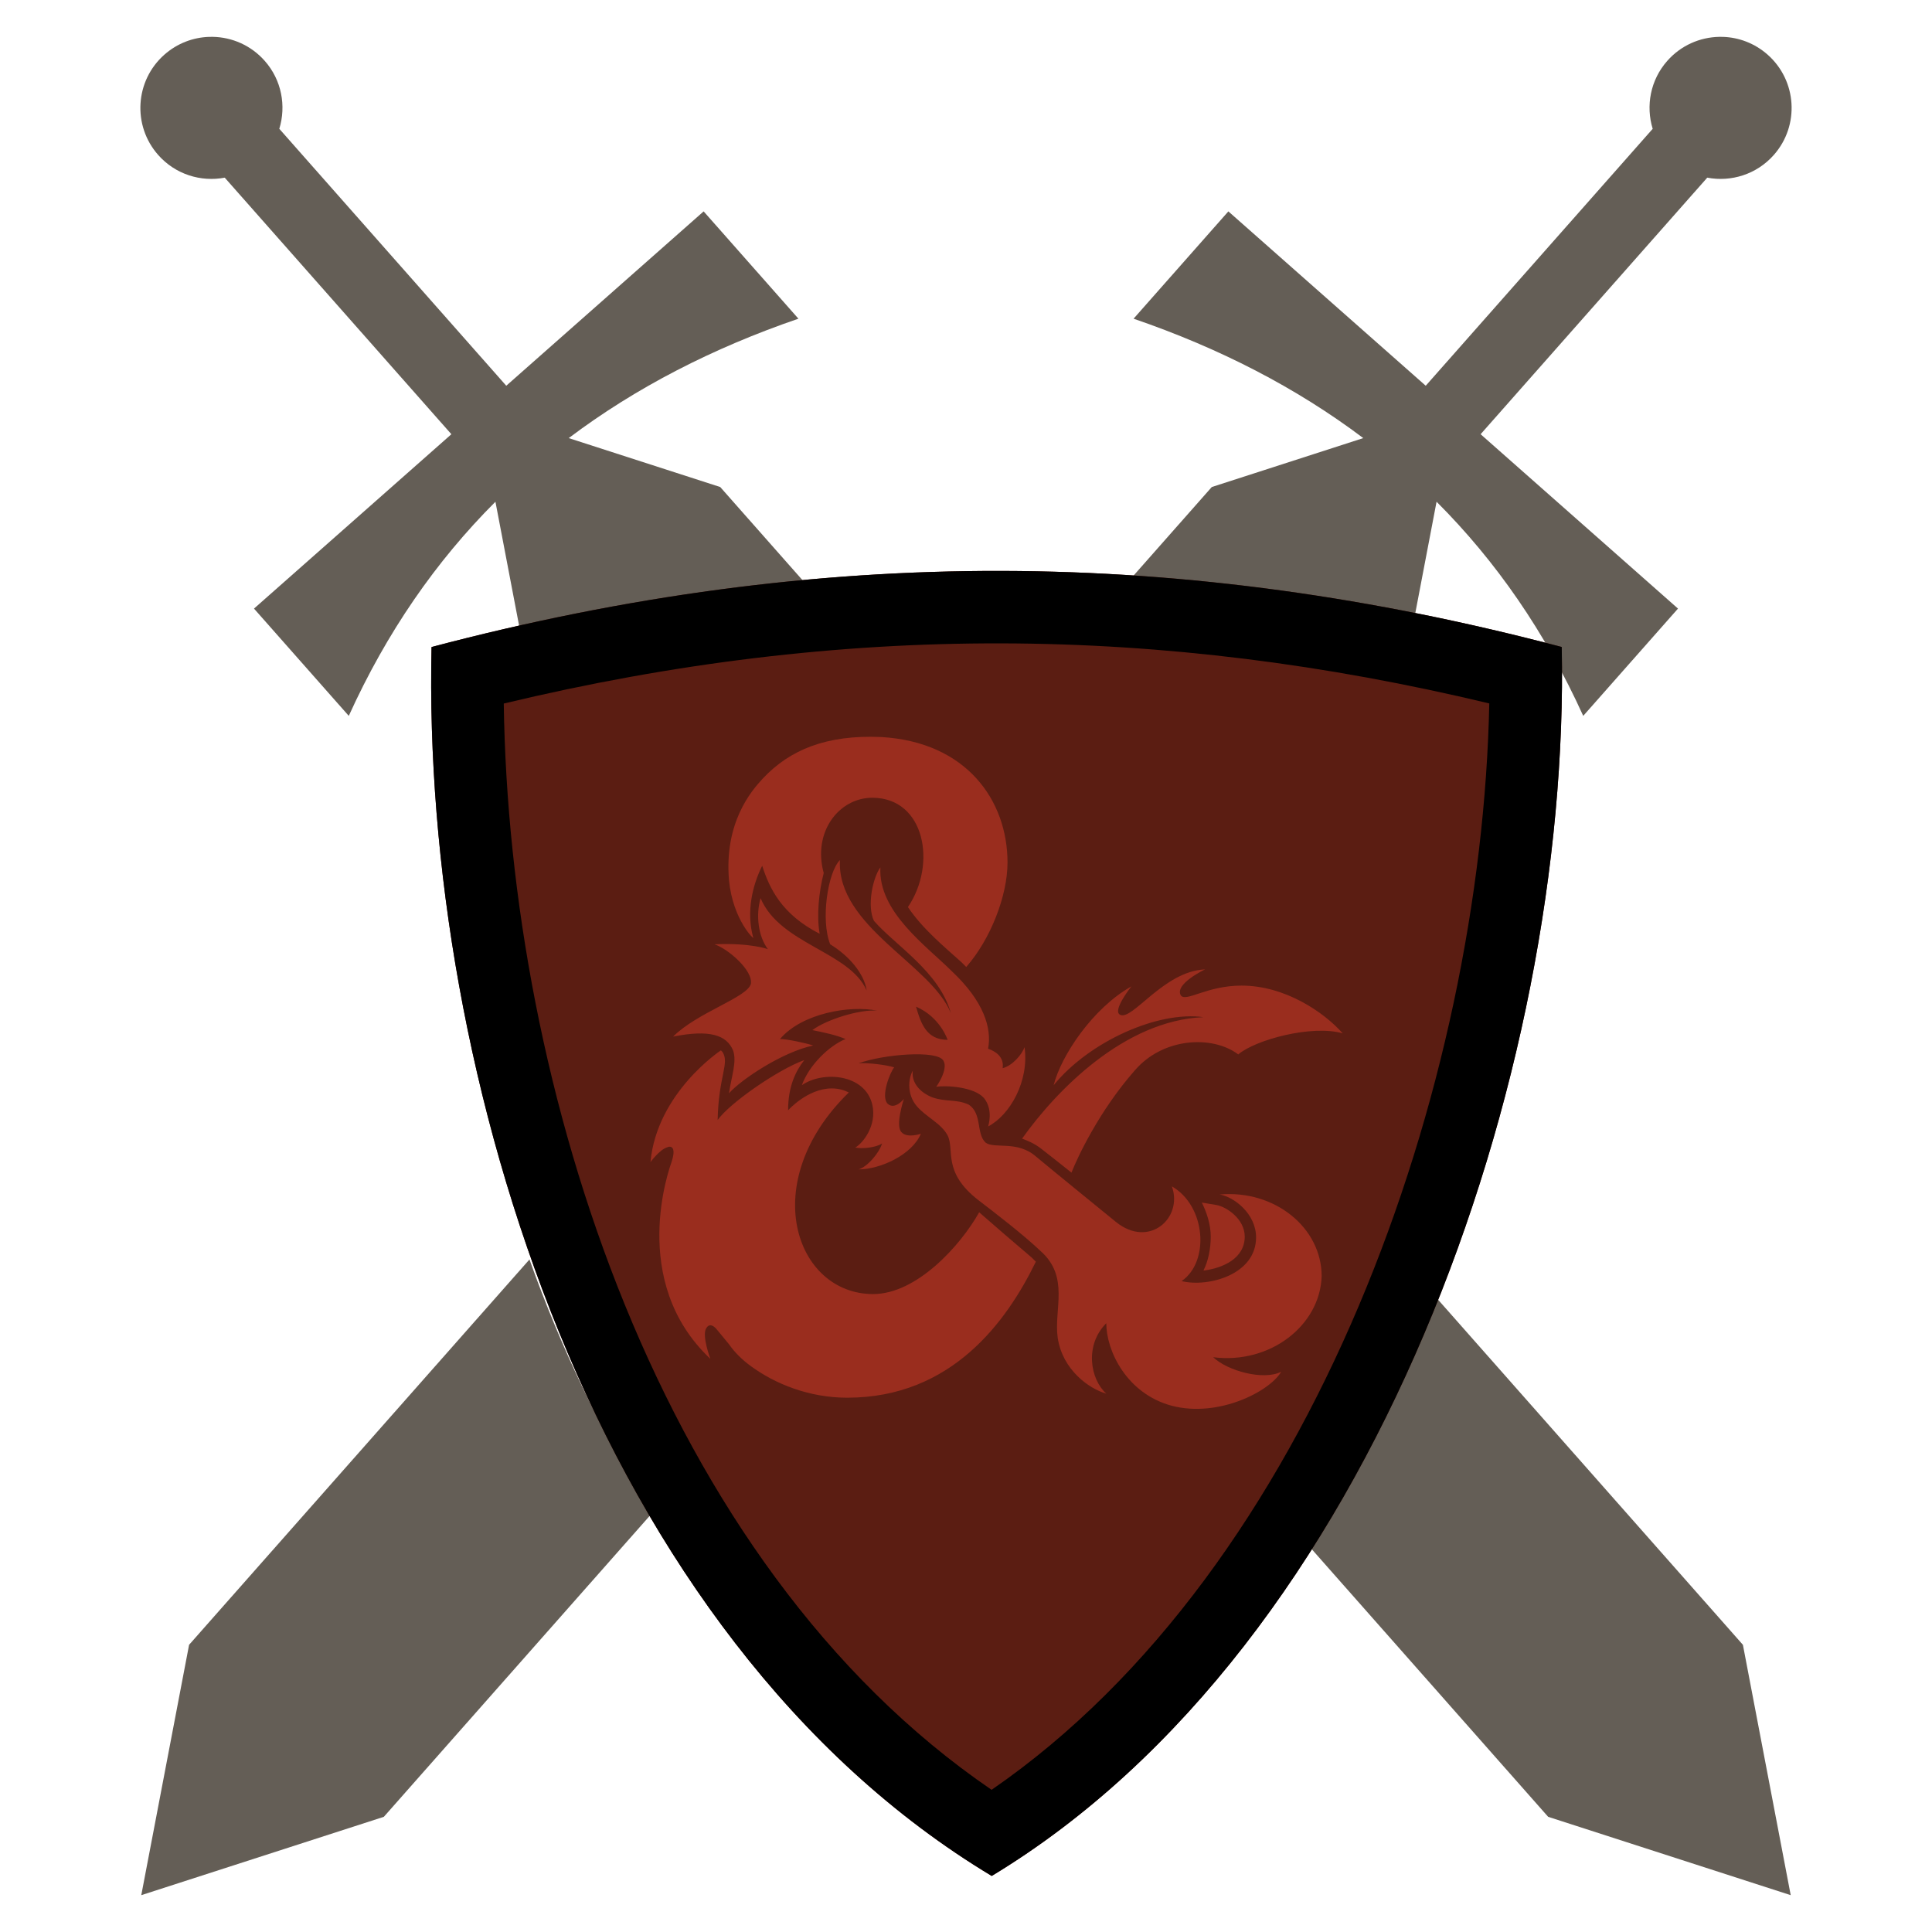
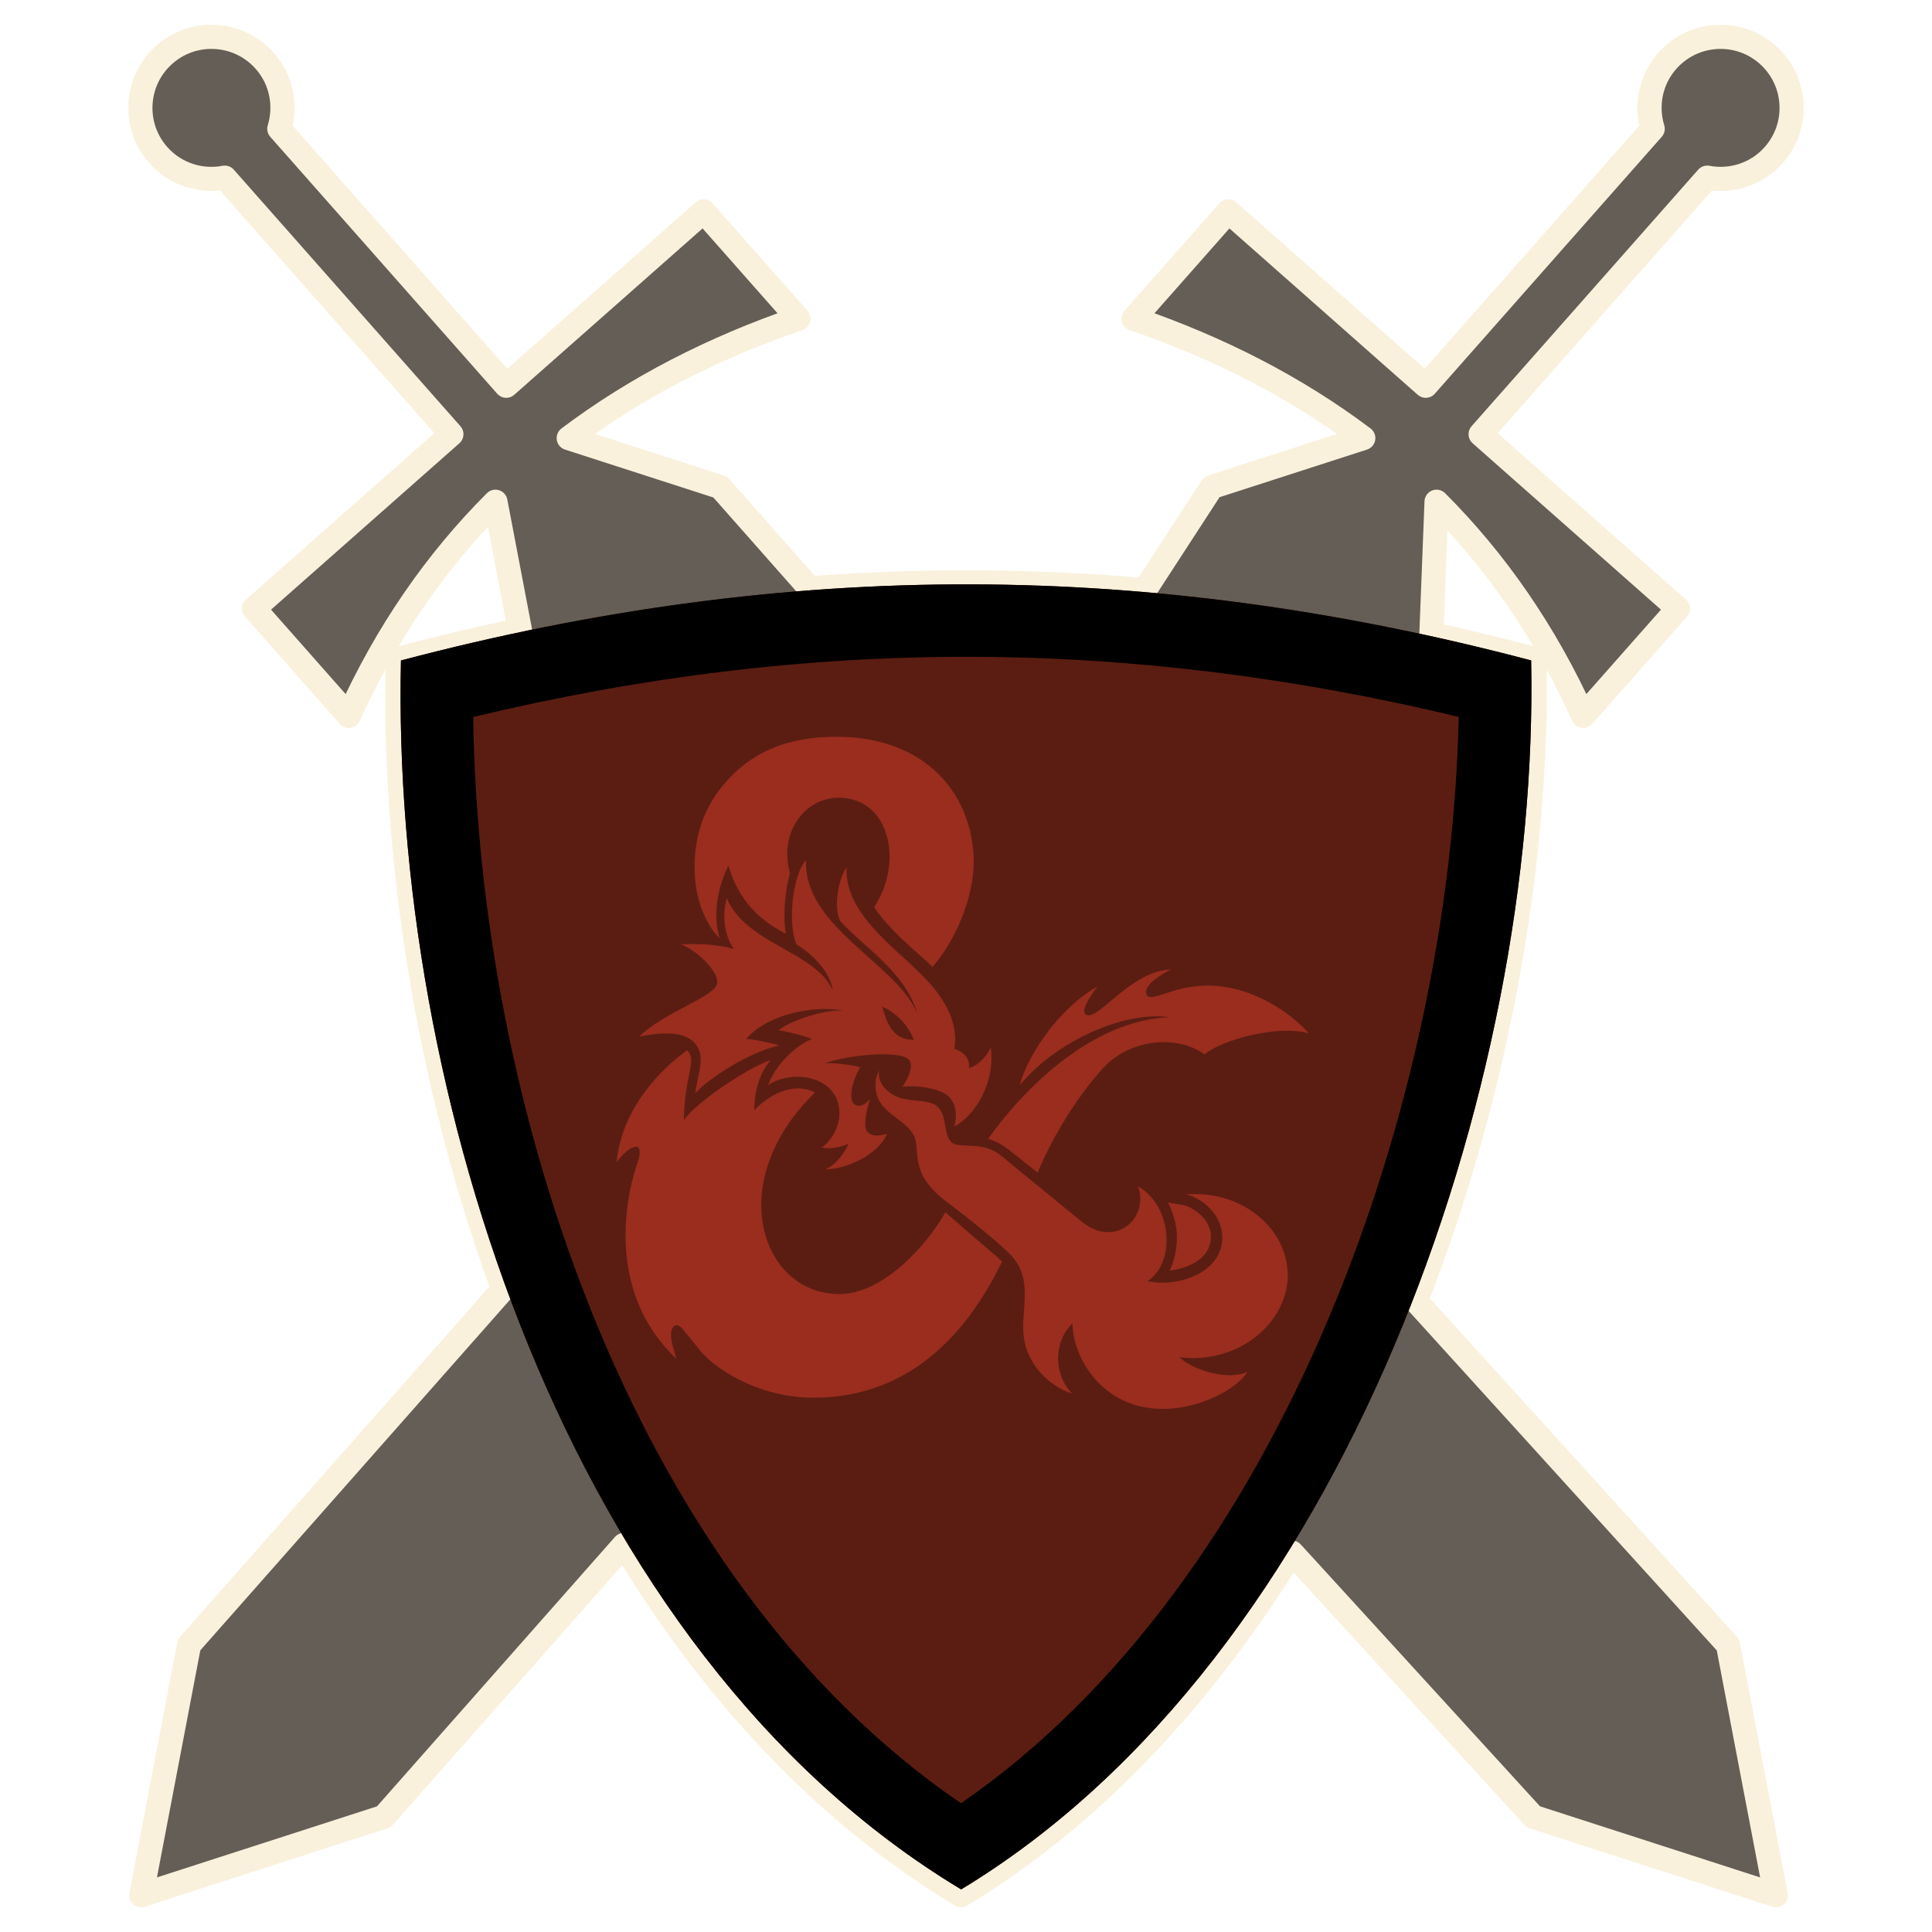
<svg xmlns="http://www.w3.org/2000/svg" width="100%" height="100%" viewBox="0 0 1200 1200" version="1.1" xml:space="preserve" style="fill-rule:evenodd;clip-rule:evenodd;stroke-linejoin:round;stroke-miterlimit:2;">
  <g>
    <g>
      <g transform="matrix(2.43385,0,0,2.43385,-29.7295,-20.9259)">
-         <path d="M66.54,18.002C66.213,17.995 65.885,17.997 65.56,18.008C61.496,18.144 57.455,19.642 54.17,22.543C46.662,29.175 45.952,40.637 52.584,48.145C56.978,53.119 63.49,55.09 69.57,53.937L127.408,119.412L77.035,163.91L101.223,191.29C110.913,169.922 123.478,151.806 138.65,136.64L145.56,172.828C170.652,166.538 195.394,162.265 219.926,159.955L196.014,132.885L157.354,120.402C174.471,107.502 194.088,97.432 215.974,89.928L191.784,62.543L141.414,107.039L83.494,41.469C85.284,35.634 84.111,29.039 79.774,24.129C76.276,20.169 71.434,18.099 66.539,18.001L66.54,18.002Z" style="fill:rgb(100,94,86);fill-rule:nonzero;" />
-         <path d="M450.937,18.002C446.042,18.102 441.202,20.17 437.705,24.129C433.367,29.039 432.191,35.635 433.982,41.472L376.062,107.04L325.692,62.543L301.504,89.928C323.388,97.432 343.004,107.501 360.124,120.4L321.464,132.885L298.209,159.209C322.919,161.072 347.576,164.915 372.327,170.669L378.825,136.639C393.998,151.805 406.565,169.921 416.255,191.289L440.44,163.909L390.068,119.411L447.906,53.936C453.986,55.089 460.499,53.118 464.893,48.144C471.523,40.636 470.813,29.174 463.307,22.542C460.022,19.642 455.981,18.142 451.917,18.007C451.591,17.997 451.264,17.994 450.937,18.001L450.937,18.002Z" style="fill:rgb(100,94,86);fill-rule:nonzero;" />
-         <path d="M147.336,330.012L60.47,428.35L48.27,492.244L110.17,472.25L178.66,394.715C165.8,374.607 155.414,352.685 147.336,330.012Z" style="fill:rgb(100,94,86);fill-rule:nonzero;" />
-         <path d="M375.539,336.122C366.849,358.36 355.962,379.756 342.833,399.264L407.306,472.25L469.204,492.244L457.004,428.35L375.538,336.12L375.539,336.122Z" style="fill:rgb(100,94,86);fill-rule:nonzero;" />
-         <g transform="matrix(1.20668,0,0,1.20668,-51.2693,-58.6969)">
+         <g transform="matrix(0.410871,0,0,0.410871,12.215,8.59785)">
+           <path d="M711.045,366.525C675.17,363.438 639.302,361.834 603.343,361.745L603.346,361.745C569.98,361.662 536.53,362.885 502.926,365.424L447.34,302.497L353.247,272.115C394.907,240.718 442.652,216.209 495.919,197.946L437.044,131.295L314.451,239.591L173.483,80.004C177.839,65.802 174.984,49.751 164.429,37.801C155.915,28.162 144.13,23.124 132.217,22.886L132.219,22.888C131.423,22.871 130.625,22.876 129.834,22.903C119.943,23.234 110.107,26.88 102.112,33.94C83.839,50.082 82.111,77.979 98.252,96.252C108.947,108.358 124.796,113.155 139.594,110.349L280.363,269.705L157.762,378.007L216.632,444.646C240.216,392.639 270.798,348.548 307.724,311.636L322.93,391.268C297.758,396.559 272.442,402.567 246.964,409.294C244.203,531.328 265.213,670.894 312.506,800.793L117.446,1021.62L87.753,1177.12L238.408,1128.46L387.574,959.596C441.086,1048.55 510.512,1125.09 596.956,1177.12C679.622,1127.16 748.222,1052.13 802.412,964.376L952.329,1128.46L1102.98,1177.12L1073.29,1021.62L879.479,808.1C930.827,675.729 955.636,532.707 953.099,409.267C931.703,403.618 910.365,398.459 889.07,393.799L892.275,311.633C929.203,348.545 959.79,392.637 983.374,444.643L1042.24,378.004L919.638,269.703L1060.41,110.346C1075.2,113.153 1091.06,108.355 1101.75,96.249C1117.89,77.976 1116.16,50.079 1097.89,33.938C1089.9,26.88 1080.06,23.229 1070.17,22.9C1069.38,22.876 1068.58,22.869 1067.79,22.886L1067.79,22.888C1055.87,23.132 1044.09,28.165 1035.58,37.801C1025.02,49.751 1022.16,65.804 1026.52,80.011L885.55,239.594L762.957,131.295L704.087,197.946C757.349,216.209 805.092,240.716 846.759,272.11L752.666,302.497L711.045,366.525Z" style="fill:rgb(100,94,86);fill-rule:nonzero;stroke:rgb(249,241,220);stroke-width:15px;" />
+         </g>
+         <g transform="matrix(1.20668,0,0,1.20668,-59.0758,-55.2661)">
          <path d="M264.512,176.512C224.952,176.414 185.045,181.738 143.879,192.607C141.833,283.055 178.363,401.957 262.349,452.512C343.644,403.382 384.751,282.61 382.901,192.598C343.151,182.102 303.991,176.61 264.511,176.512L264.512,176.512Z" style="fill:rgb(91,29,18);fill-rule:nonzero;" />
-           <path d="M264.511,176.512L264.512,176.512L264.511,176.512L264.511,176.512C224.952,176.414 185.045,181.738 143.879,192.607C141.833,283.055 178.363,401.957 262.349,452.512C343.644,403.382 384.751,282.61 382.901,192.598C343.151,182.102 303.991,176.61 264.511,176.512ZM264.504,191.815L264.511,191.834L264.492,191.834C298.879,191.92 333.031,196.255 367.578,204.538C365.916,285.218 330.649,387.224 262.322,434.295C191.947,386.235 160.299,285.514 159.151,204.559C194.969,195.97 229.858,191.749 264.474,191.834L264.493,191.834L264.504,191.815Z" />
+           <path d="M264.511,176.512L264.512,176.512L264.511,176.512L264.511,176.512C224.952,176.414 185.045,181.738 143.879,192.607C141.833,283.055 178.363,401.957 262.349,452.512C343.644,403.382 384.751,282.61 382.901,192.598C343.151,182.102 303.991,176.61 264.511,176.512ZM264.493,191.834L264.492,191.834C298.879,191.92 333.031,196.255 367.578,204.538C365.916,285.218 330.649,387.224 262.322,434.295C191.947,386.235 160.299,285.514 159.151,204.559C194.969,195.97 229.858,191.749 264.474,191.834L264.493,191.834ZM264.503,191.816L264.493,191.834L264.511,191.834L264.503,191.816Z" />
        </g>
      </g>
-       <g transform="matrix(5.02884,0,0,5.02884,-1057.87,-679.741)">
+       <g transform="matrix(5.02884,0,0,5.02884,-1078.87,-679.741)">
        <path d="M359,292.1C359.6,290.9 359.9,289.4 359.9,287.9C359.9,286.4 359.4,284.9 358.8,283.7L360.6,284C361.8,284.2 364.1,285.7 364.1,287.9C364.1,290.6 361.4,291.8 359,292.1ZM359,260.8C353.4,260 344.9,263.8 340.5,269.2C341.4,265.6 345.3,259.7 350.1,257C350.1,257 347.7,260 348.7,260.5C350.2,261.3 354.1,255.1 359.2,254.9C359.2,254.9 355.4,256.7 356.2,258.1C356.8,259 359.4,256.9 363.7,256.9C369.1,256.9 373.9,260.2 376.2,262.8C372.4,261.7 365.4,263.6 363.3,265.4C360.1,263 354,263.3 350.5,267.4C346.1,272.4 343.4,278.2 342.7,280C341.2,278.8 339.8,277.7 338.9,277C338.1,276.4 337.4,276.1 336.6,275.8C340.8,269.9 349.2,261.2 359,260.8ZM300.4,243.9C299.8,236.8 303.1,232.9 304.6,231.3C307.9,227.8 312.4,225.9 319.2,226.2C329.7,226.8 334.8,234 334.8,241.7C334.8,245.8 332.7,251.2 329.7,254.6C329.5,254.4 329.2,254.1 329.1,254C327.1,252.2 324.3,249.9 322.5,247.2C326.1,241.9 324.6,233.7 318.1,233.7C314,233.7 310.7,237.9 312.1,243C311.5,245.3 311.2,248.3 311.6,250.5C306.9,248.1 305.4,244.9 304.5,242.1C303.3,244.5 302.5,247.8 303.4,251C303.6,251.3 300.9,248.9 300.4,243.9ZM303.1,256.7C302.6,258.4 296.5,260.2 293.5,263.2C298,262.3 300.1,263 300.9,264.9C301.4,266.3 300.7,268.1 300.4,270.2C301.9,268.5 307,265.1 310.8,264.3C309.9,264 307.6,263.5 306.7,263.5C309.4,260.3 315.4,259.3 318.7,260C316.6,259.8 312.4,261.1 310.7,262.4C312.2,262.7 313.6,263 314.8,263.5C312.8,264.3 310.3,266.7 309.4,269.2C312,267.4 317.2,267.8 318.1,271.6C318.7,274.2 316.9,276.4 316,276.9C316.8,277.1 318.6,276.9 319.3,276.4C319,277.5 317.5,279.3 316.4,279.6C319.1,279.6 323,277.8 324.1,275.2C324.1,275.2 322.4,275.8 321.7,275C320.9,274.2 322,270.9 322,270.9C322,270.9 320.9,272.3 320,271.5C319.1,270.6 320.3,267.6 320.8,267C319.9,266.7 317.5,266.4 316.4,266.5C319.4,265.4 326.2,264.8 326.9,266.2C327.5,267.3 326,269.4 326,269.4C327.2,269.2 330.7,269.4 331.9,270.8C333.1,272.3 332.4,274.3 332.4,274.3C335.1,272.9 337.5,268.7 336.9,264.5C336.6,265.4 335.4,266.8 334.2,267.1C334.4,265.7 333.3,265 332.4,264.7C332.9,262.1 331.8,258.8 328,255.2C324.8,252 318.8,247.8 319.1,242.3C318.2,243.5 317.4,247 318.3,248.9C320.9,251.9 326.4,255.2 327.8,260.3C325.4,254.3 313.7,249.6 314.1,241.4C312.6,242.9 311.7,248.8 312.9,251.8C315.2,253.2 317.1,255.4 317.4,257.5C315.3,252.7 306.7,251.8 304.3,246.1C303.7,248.2 304,250.8 305.2,252.4C305.2,252.4 303.1,251.6 298.6,251.8C300.2,252.3 303.4,255 303.1,256.7ZM327.4,263.6C324.8,263.6 324.1,261.6 323.5,259.5C326.5,260.8 327.4,263.6 327.4,263.6ZM360.2,302.8C362,304.5 366.4,305.7 368.6,304.6C367.2,307 360.9,310.3 355.1,308.8C349.5,307.3 347,302 347,298.6C344.3,301.3 345,305.5 347,307.3C344.9,306.7 341.6,304.4 341,300.4C340.5,296.9 342.5,292.9 338.9,289.7C336.8,287.7 333.3,285 331.2,283.4C326.7,279.9 328.3,277.2 327.4,275.4C326.6,273.9 324.7,273.1 323.6,271.8C322.4,270.4 322.5,268.5 323.1,267.4C322.9,268.9 324,270.1 325.5,270.7C327.2,271.3 328.5,270.9 330,271.6C331.7,272.7 330.9,275.2 332.1,276.3C333.2,277.1 336,276 338.3,278C340.7,280 346,284.3 348.2,286.1C352.3,289.4 356.5,285.6 355.1,281.7C359.3,284.1 359.8,291 356.3,293.4C359.6,294.2 365.5,292.6 365.5,288C365.5,285.1 362.8,283 361,282.7C367.8,282.1 373.6,286.8 373.6,292.8C373.4,298.9 367.2,303.7 360.2,302.8ZM337.8,290.5C338,290.7 338.1,290.8 338.3,291C334.7,298.4 327.9,307.8 315,307.8C310.3,307.8 306.1,306.1 303.1,303.9C302,303.1 301.1,302.2 300.4,301.2C299.9,300.6 299.5,300.1 299,299.5C298.4,298.7 297.9,298.7 297.6,299.2C297,300.1 298.1,303 298.1,303C287.9,293.4 293.1,279.3 293.3,278.7C293.9,276.9 293.3,276.6 292.7,276.9C291.8,277.2 290.7,278.7 290.7,278.7C291.5,270.1 299.4,264.9 299.4,264.9L299.6,265.1C300.5,266.5 299.1,268.1 299,273.5C300.5,271.4 306.4,267.3 309.7,266.1C308.6,267.5 307.7,269.4 307.7,272.3C307.7,272.3 310.1,269.6 313.1,269.6C313.9,269.6 314.6,269.8 315.2,270.1C303.8,281.2 308.6,295 318.2,295C323.6,295 329,289 331.3,284.9C333,286.4 335.8,288.8 337.8,290.5Z" style="fill:rgb(154,45,30);fill-rule:nonzero;" />
      </g>
    </g>
  </g>
</svg>
